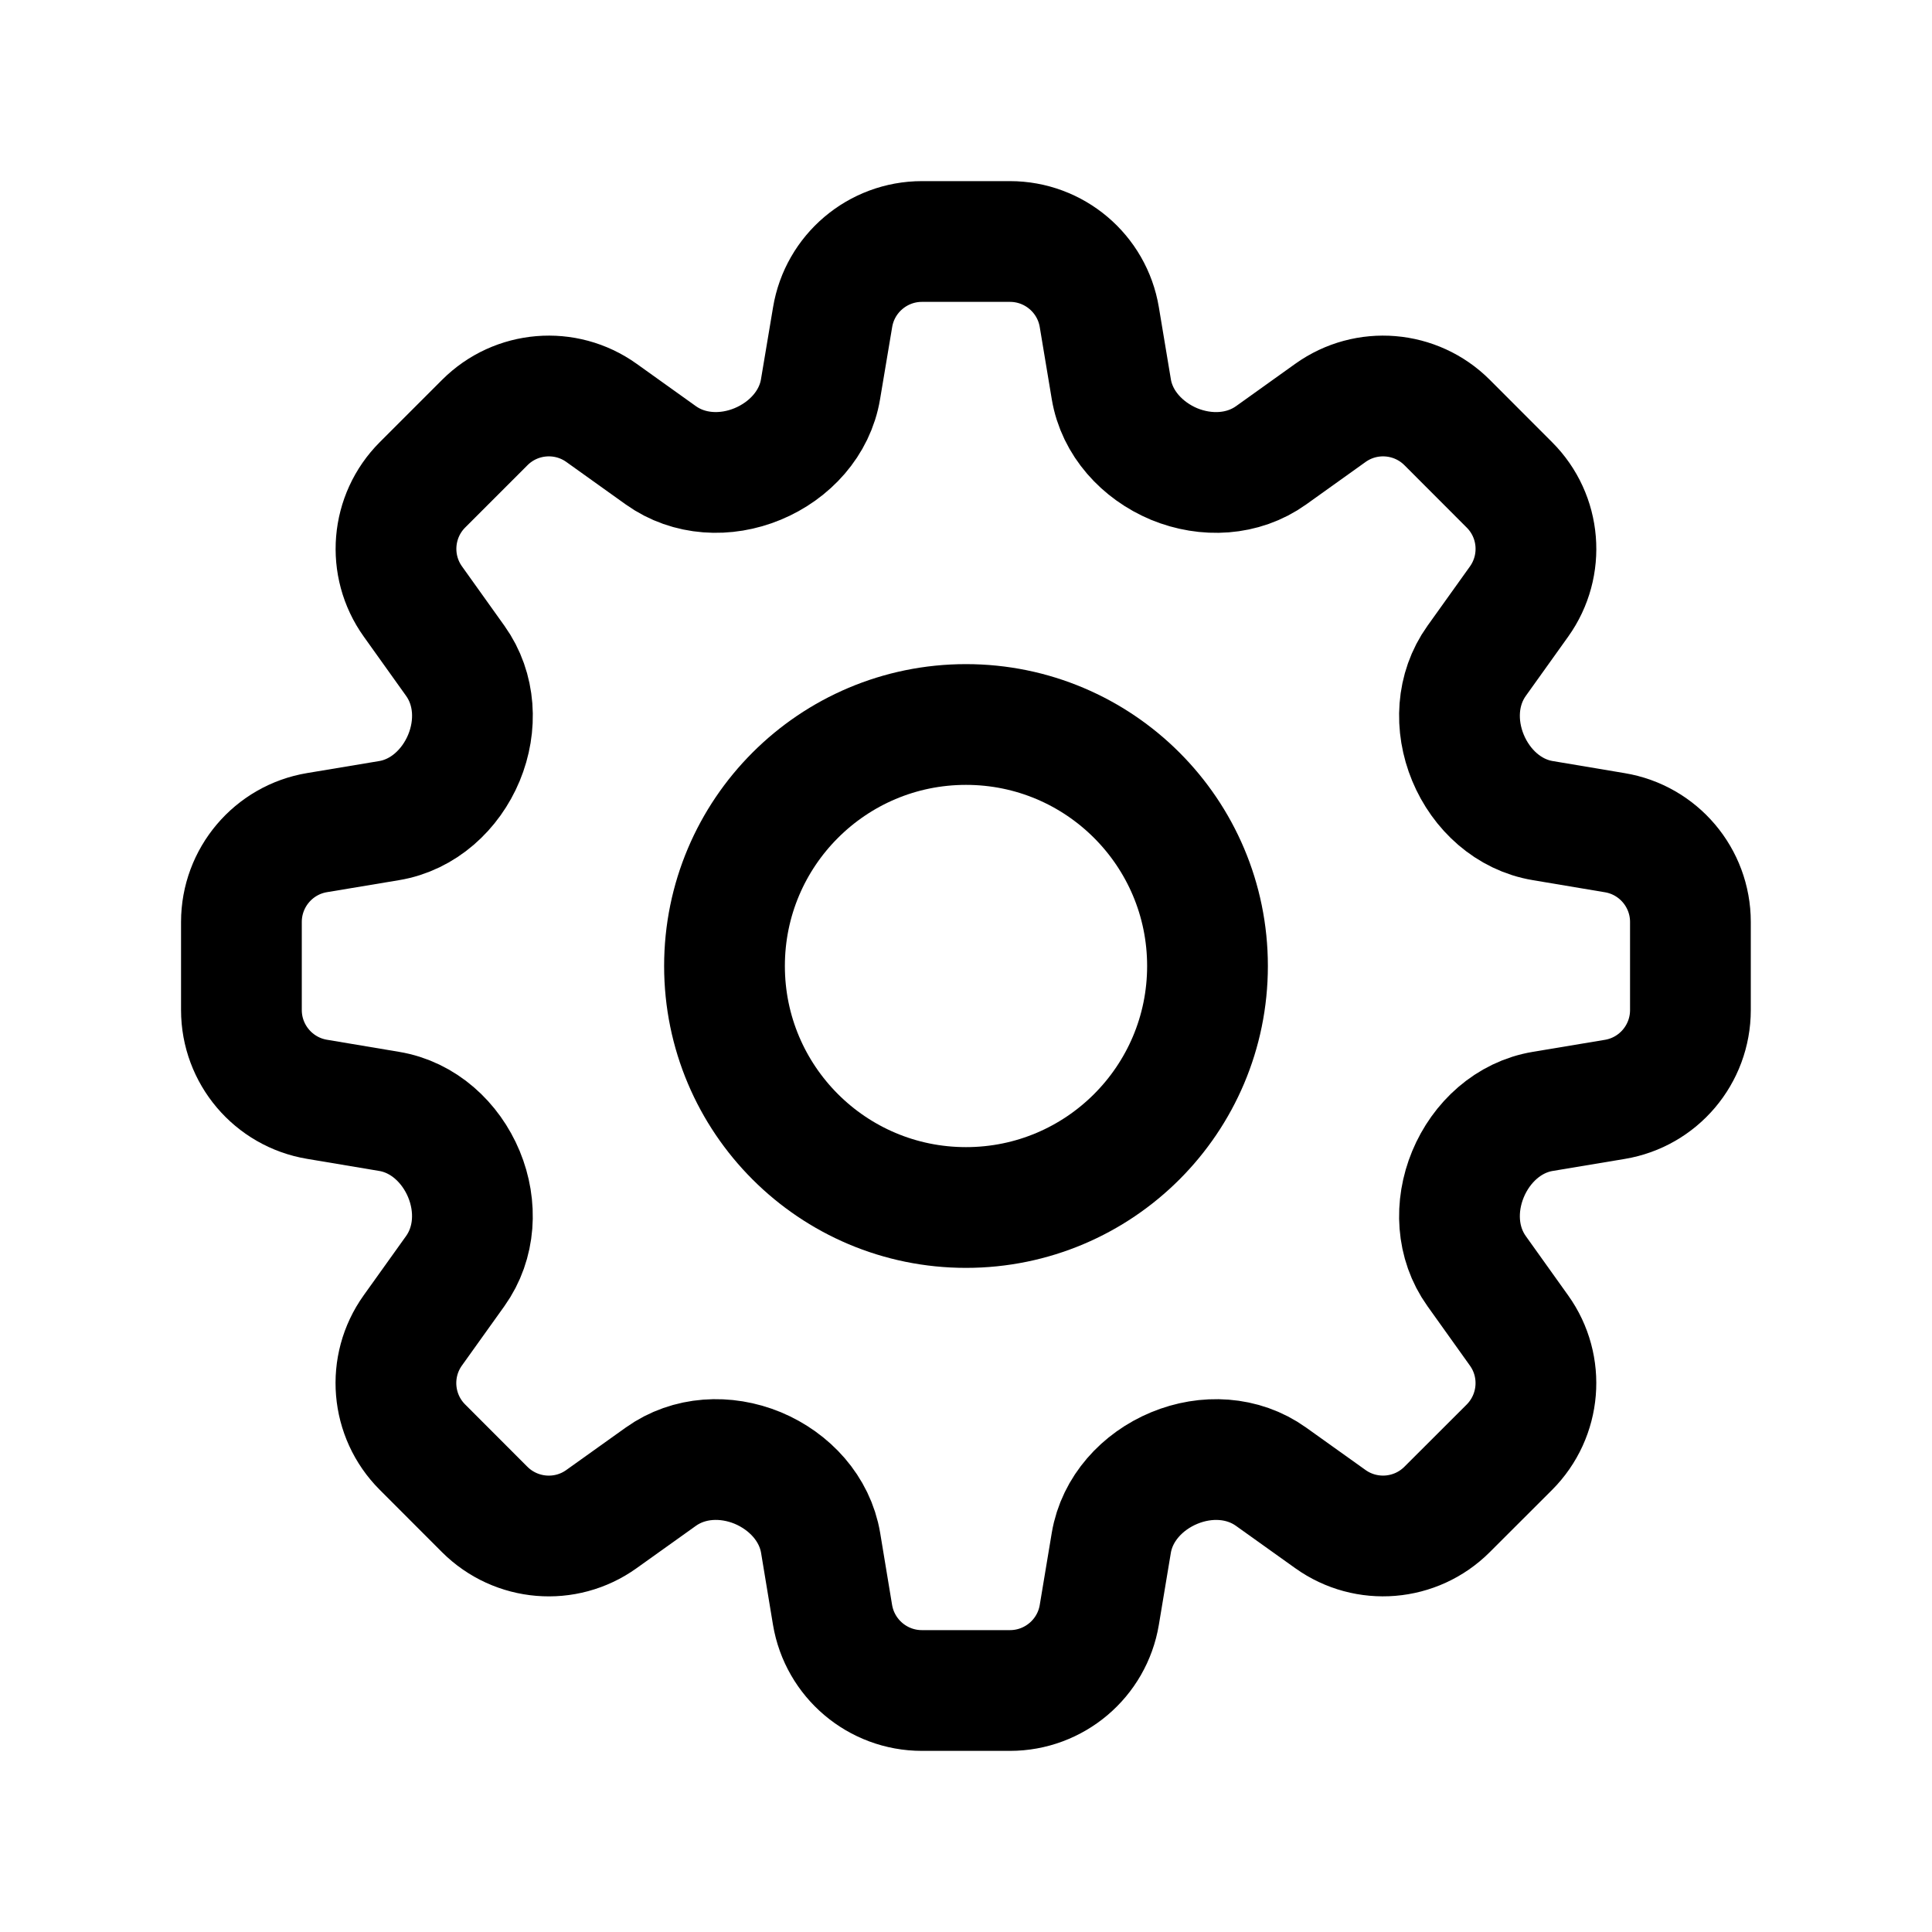
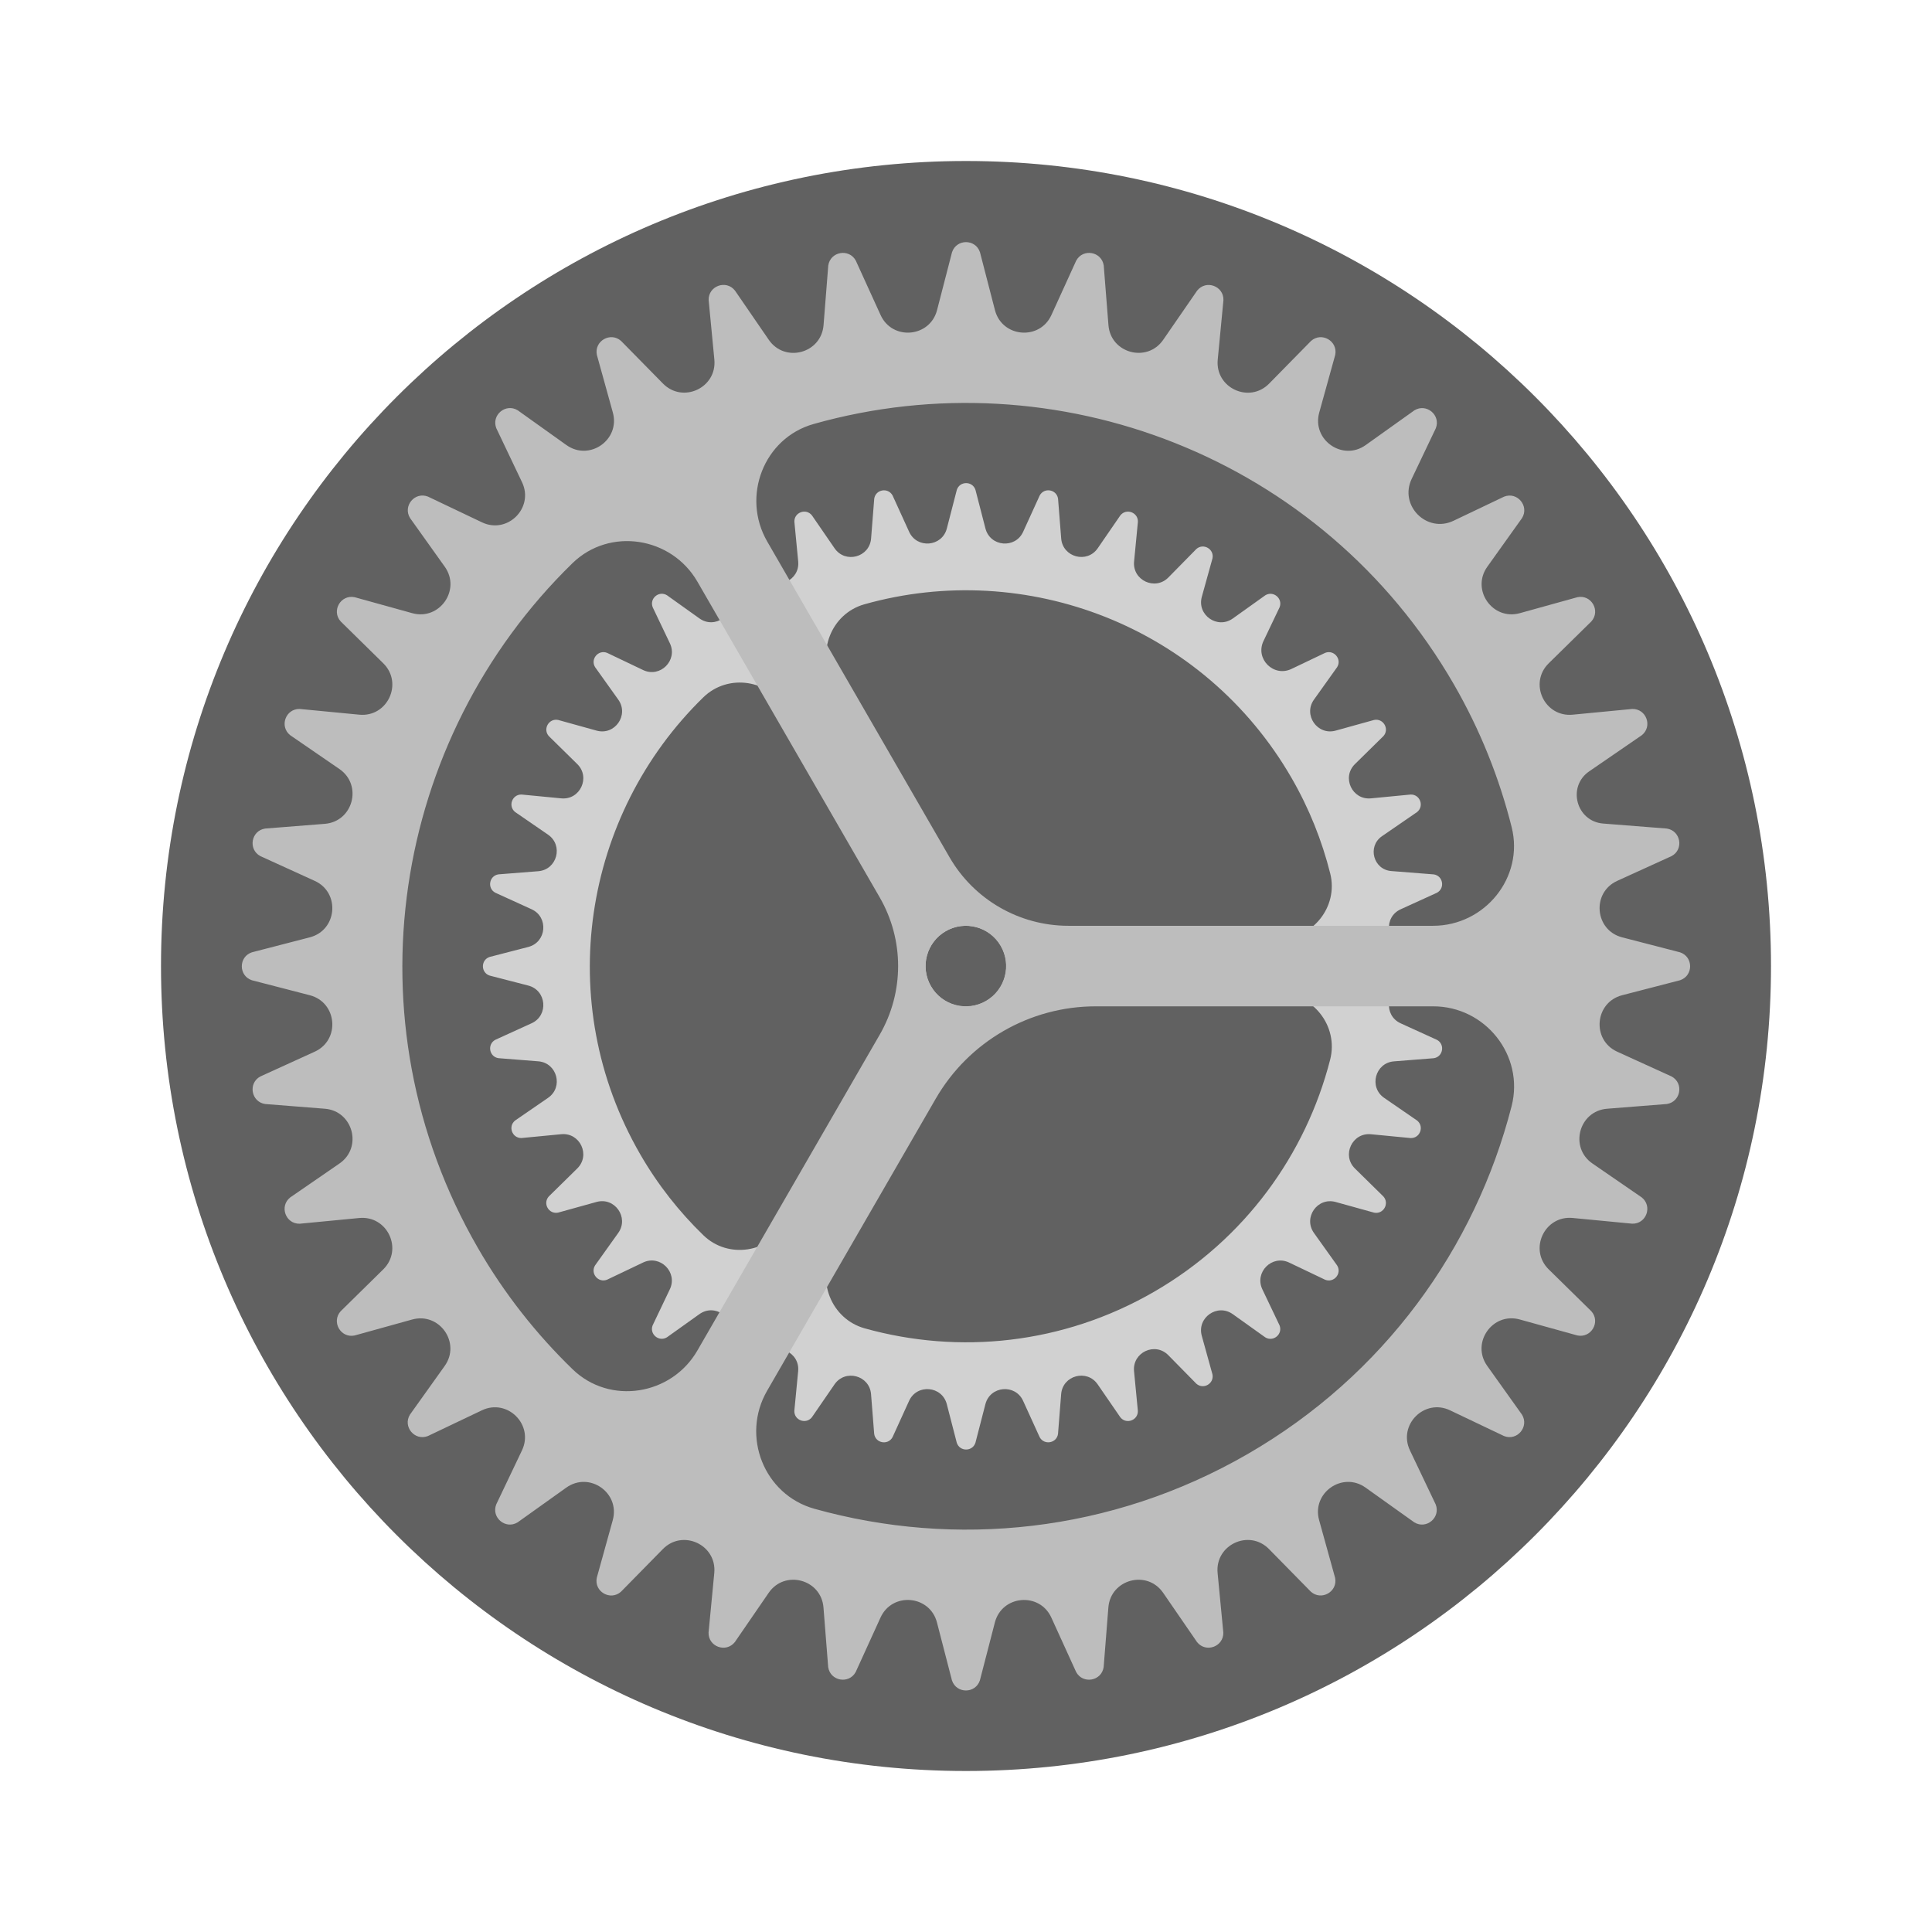
- <svg xmlns="http://www.w3.org/2000/svg" fill="none" viewBox="0 0 24 24" stroke-width="1.5" stroke="currentColor" class="w-6 h-6">
-   <path stroke-linecap="round" stroke-linejoin="round" d="M10.343 3.94c.09-.542.56-.94 1.11-.94h1.093c.55 0 1.02.398 1.11.94l.149.894c.07.424.384.764.78.93.398.164.855.142 1.205-.108l.737-.527a1.125 1.125 0 011.45.12l.773.774c.39.389.44 1.002.12 1.45l-.527.737c-.25.35-.272.806-.107 1.204.165.397.505.71.93.78l.893.15c.543.09.94.56.94 1.109v1.094c0 .55-.397 1.02-.94 1.11l-.893.149c-.425.07-.765.383-.93.78-.165.398-.143.854.107 1.204l.527.738c.32.447.269 1.06-.12 1.45l-.774.773a1.125 1.125 0 01-1.449.12l-.738-.527c-.35-.25-.806-.272-1.203-.107-.397.165-.71.505-.781.929l-.149.894c-.09.542-.56.94-1.11.94h-1.094c-.55 0-1.019-.398-1.11-.94l-.148-.894c-.071-.424-.384-.764-.781-.93-.398-.164-.854-.142-1.204.108l-.738.527c-.447.32-1.06.269-1.45-.12l-.773-.774a1.125 1.125 0 01-.12-1.45l.527-.737c.25-.35.273-.806.108-1.204-.165-.397-.505-.71-.93-.78l-.894-.15c-.542-.09-.94-.56-.94-1.109v-1.094c0-.55.398-1.02.94-1.11l.894-.149c.424-.07.765-.383.93-.78.165-.398.143-.854-.107-1.204l-.527-.738a1.125 1.125 0 01.12-1.45l.773-.773a1.125 1.125 0 011.45-.12l.737.527c.35.25.807.272 1.204.107.397-.165.71-.505.78-.929l.15-.894z" />
-   <path stroke-linecap="round" stroke-linejoin="round" d="M15 12a3 3 0 11-6 0 3 3 0 016 0z" />
+ <svg xmlns="http://www.w3.org/2000/svg" viewBox="0 0 48 48" width="96px" height="96px">
+   <circle cx="24" cy="24" r="20" fill="#616161" />
+   <path fill="#d1d1d1" d="M34.139,17.887l-0.955,0.265c-0.453,0.126-0.812-0.388-0.539-0.77l0.576-0.807 c0.123-0.2-0.08-0.441-0.298-0.355l-0.838,0.4c-0.443,0.211-0.906-0.251-0.694-0.694l0.4-0.838 c0.086-0.218-0.155-0.421-0.355-0.298l-0.807,0.576c-0.383,0.273-0.896-0.086-0.77-0.539l0.265-0.955 c0.047-0.23-0.226-0.387-0.401-0.232l-0.695,0.707c-0.329,0.335-0.897,0.07-0.852-0.397l0.095-0.987 c0.006-0.235-0.29-0.342-0.436-0.159l-0.562,0.817c-0.266,0.387-0.871,0.225-0.908-0.243l-0.078-0.988 c-0.034-0.232-0.345-0.287-0.456-0.08l-0.411,0.902c-0.195,0.428-0.819,0.373-0.937-0.082l-0.248-0.96 c-0.074-0.223-0.389-0.223-0.463,0l-0.248,0.96c-0.118,0.455-0.742,0.51-0.937,0.082l-0.411-0.902 c-0.112-0.206-0.422-0.152-0.456,0.08l-0.078,0.988c-0.037,0.469-0.642,0.631-0.908,0.243l-0.562-0.817 c-0.146-0.184-0.442-0.076-0.436,0.158l0.095,0.987c0.045,0.468-0.523,0.733-0.852,0.397l-0.695-0.707 c-0.176-0.156-0.448,0.002-0.401,0.232l0.265,0.955c0.126,0.453-0.388,0.812-0.77,0.539l-0.807-0.576 c-0.2-0.123-0.441,0.08-0.355,0.298l0.427,0.895c0.202,0.424-0.241,0.867-0.665,0.665l-0.895-0.427 c-0.218-0.086-0.421,0.155-0.298,0.355l0.576,0.807c0.273,0.383-0.086,0.896-0.539,0.77l-0.955-0.265 c-0.23-0.047-0.387,0.226-0.232,0.401l0.707,0.695c0.335,0.329,0.07,0.897-0.397,0.852l-0.987-0.095 c-0.235-0.006-0.342,0.29-0.159,0.435l0.817,0.562c0.387,0.266,0.225,0.871-0.243,0.908l-0.988,0.078 c-0.232,0.034-0.287,0.345-0.08,0.456l0.902,0.411c0.428,0.195,0.373,0.819-0.082,0.937l-0.96,0.248 c-0.223,0.074-0.223,0.389,0,0.463l0.96,0.248c0.455,0.118,0.51,0.742,0.082,0.937l-0.902,0.411 c-0.206,0.112-0.152,0.422,0.08,0.456l0.988,0.078c0.469,0.037,0.631,0.642,0.243,0.908l-0.817,0.562 c-0.184,0.146-0.076,0.442,0.158,0.436l0.987-0.095c0.468-0.045,0.733,0.523,0.397,0.852l-0.707,0.695 c-0.156,0.176,0.002,0.448,0.232,0.401l0.955-0.265c0.453-0.126,0.812,0.388,0.539,0.77l-0.576,0.807 c-0.123,0.2,0.08,0.441,0.298,0.355l0.895-0.427c0.424-0.202,0.867,0.241,0.665,0.665l-0.427,0.895 c-0.086,0.218,0.155,0.421,0.355,0.298l0.807-0.576c0.383-0.273,0.896,0.086,0.77,0.539l-0.265,0.956 c-0.047,0.23,0.226,0.387,0.401,0.232l0.695-0.707c0.329-0.335,0.897-0.07,0.852,0.397l-0.095,0.987 c-0.006,0.235,0.29,0.342,0.436,0.159l0.562-0.817c0.266-0.387,0.871-0.225,0.908,0.243l0.078,0.988 c0.034,0.232,0.345,0.287,0.456,0.08l0.411-0.902c0.195-0.428,0.819-0.373,0.937,0.082l0.248,0.96 c0.074,0.223,0.389,0.223,0.463,0l0.248-0.96c0.118-0.455,0.742-0.51,0.937-0.082l0.411,0.902c0.112,0.206,0.422,0.152,0.456-0.08 l0.078-0.988c0.037-0.469,0.642-0.631,0.908-0.243l0.562,0.817c0.146,0.184,0.442,0.076,0.436-0.158l-0.095-0.987 c-0.045-0.468,0.523-0.733,0.852-0.397l0.695,0.707c0.176,0.156,0.448-0.002,0.401-0.232l-0.265-0.956 c-0.126-0.453,0.388-0.812,0.77-0.539l0.807,0.576c0.2,0.123,0.441-0.08,0.355-0.298l-0.427-0.895 c-0.202-0.424,0.241-0.867,0.665-0.665l0.895,0.427c0.218,0.086,0.421-0.155,0.298-0.355l-0.576-0.807 c-0.273-0.383,0.086-0.896,0.539-0.77l0.955,0.265c0.23,0.047,0.387-0.226,0.232-0.401l-0.707-0.695 c-0.335-0.329-0.07-0.897,0.397-0.852l0.987,0.095c0.235,0.006,0.342-0.29,0.159-0.436l-0.817-0.562 c-0.387-0.266-0.225-0.871,0.243-0.908l0.988-0.078c0.232-0.034,0.287-0.345,0.08-0.456l-0.902-0.411 c-0.428-0.195-0.373-0.819,0.082-0.937l0.96-0.248c0.223-0.074,0.223-0.389,0-0.463l-0.96-0.248 c-0.455-0.118-0.51-0.742-0.082-0.937l0.902-0.411c0.206-0.112,0.152-0.422-0.08-0.456l-1.054-0.083 c-0.447-0.035-0.601-0.612-0.232-0.866l0.871-0.599c0.184-0.146,0.076-0.442-0.158-0.436l-0.987,0.095 c-0.468,0.045-0.733-0.523-0.397-0.852l0.707-0.695C34.527,18.113,34.369,17.84,34.139,17.887z M23.496,23.135 c0.48-0.277,1.093-0.113,1.37,0.367c0.277,0.48,0.113,1.093-0.367,1.37c-0.48,0.277-1.093,0.113-1.37-0.367 C22.852,24.025,23.016,23.412,23.496,23.135z M17.477,30.691c-0.601-0.582-1.133-1.254-1.572-2.015 c-2.181-3.778-1.418-8.441,1.57-11.352c0.616-0.6,1.642-0.438,2.073,0.307l3.022,5.234c0.407,0.705,0.407,1.573,0,2.277 l-3.024,5.237C19.116,31.123,18.094,31.288,17.477,30.691z M33.047,26.328c-0.603,2.348-2.113,4.46-4.378,5.768 c-2.265,1.308-4.849,1.559-7.184,0.907c-0.835-0.233-1.218-1.204-0.785-1.955l2.797-4.845c0.547-0.948,1.559-1.532,2.653-1.532 l5.595,0C32.613,24.671,33.263,25.488,33.047,26.328z M33.049,21.701c0.209,0.833-0.445,1.635-1.304,1.635l-6.047,0 c-0.814,0-1.565-0.434-1.972-1.139l-3.022-5.234c-0.43-0.745-0.058-1.715,0.77-1.949c4.015-1.132,8.435,0.538,10.616,4.317 C32.529,20.092,32.845,20.889,33.049,21.701z" />
+   <path fill="#bdbdbd" d="M39.191,14.837l-1.431,0.397c-0.679,0.188-1.217-0.581-0.808-1.154l0.863-1.209 c0.184-0.3-0.119-0.661-0.446-0.532l-1.256,0.599c-0.664,0.317-1.357-0.377-1.04-1.041l0.599-1.256 c0.129-0.327-0.232-0.63-0.532-0.446l-1.21,0.863c-0.573,0.409-1.342-0.13-1.154-0.808l0.397-1.432 c0.07-0.345-0.338-0.581-0.601-0.347l-1.041,1.06c-0.494,0.502-1.344,0.106-1.277-0.595l0.142-1.479 c0.01-0.352-0.434-0.513-0.653-0.237L28.9,8.442c-0.399,0.58-1.306,0.337-1.361-0.365l-0.117-1.481 c-0.052-0.348-0.516-0.43-0.684-0.121l-0.616,1.352c-0.292,0.641-1.227,0.559-1.403-0.123l-0.372-1.438 c-0.111-0.334-0.583-0.334-0.694,0l-0.372,1.438c-0.176,0.682-1.111,0.764-1.403,0.123l-0.616-1.352 c-0.167-0.309-0.632-0.227-0.684,0.121l-0.117,1.481C20.405,8.78,19.499,9.023,19.1,8.442l-0.841-1.224 c-0.219-0.276-0.662-0.114-0.653,0.237l0.142,1.479c0.067,0.701-0.783,1.098-1.277,0.595L15.43,8.47 c-0.263-0.233-0.672,0.003-0.601,0.347l0.397,1.432c0.188,0.678-0.581,1.217-1.154,0.808l-1.209-0.863 c-0.3-0.184-0.661,0.119-0.532,0.446l0.639,1.341c0.303,0.636-0.361,1.299-0.996,0.996l-1.341-0.639 c-0.327-0.129-0.63,0.232-0.446,0.532l0.863,1.21c0.409,0.573-0.13,1.342-0.808,1.154l-1.432-0.397 c-0.345-0.07-0.581,0.338-0.347,0.601l1.059,1.041c0.502,0.494,0.106,1.344-0.595,1.277l-1.479-0.142 c-0.352-0.01-0.513,0.434-0.238,0.652l1.224,0.841c0.58,0.399,0.337,1.306-0.365,1.361l-1.481,0.117 c-0.348,0.052-0.43,0.516-0.121,0.684l1.352,0.616c0.641,0.292,0.559,1.227-0.123,1.403l-1.438,0.372 c-0.334,0.111-0.334,0.583,0,0.694l1.438,0.372c0.682,0.176,0.764,1.111,0.123,1.403l-1.352,0.616 c-0.309,0.167-0.227,0.632,0.121,0.684l1.481,0.117c0.702,0.055,0.945,0.962,0.365,1.361L7.21,29.75 c-0.276,0.219-0.114,0.662,0.237,0.653l1.479-0.142c0.701-0.067,1.098,0.783,0.595,1.277l-1.059,1.041 c-0.233,0.263,0.003,0.672,0.347,0.601l1.431-0.397c0.679-0.188,1.217,0.581,0.808,1.154l-0.863,1.209 c-0.184,0.3,0.119,0.661,0.446,0.532l1.341-0.639c0.636-0.303,1.299,0.361,0.996,0.996l-0.639,1.341 c-0.129,0.327,0.232,0.63,0.532,0.446l1.209-0.863c0.573-0.409,1.342,0.13,1.154,0.808l-0.397,1.432 c-0.071,0.345,0.338,0.581,0.601,0.347l1.041-1.06c0.494-0.502,1.344-0.106,1.277,0.595l-0.142,1.479 c-0.01,0.352,0.434,0.513,0.653,0.237l0.841-1.224c0.399-0.58,1.306-0.337,1.361,0.365l0.117,1.481 c0.052,0.348,0.516,0.43,0.684,0.121l0.616-1.352c0.292-0.641,1.227-0.559,1.403,0.123l0.372,1.438 c0.111,0.334,0.583,0.334,0.694,0l0.372-1.438c0.176-0.682,1.111-0.763,1.403-0.123l0.616,1.352 c0.168,0.309,0.632,0.227,0.684-0.121l0.117-1.481c0.055-0.702,0.962-0.945,1.361-0.365l0.842,1.224 c0.219,0.276,0.662,0.114,0.653-0.237l-0.142-1.479c-0.067-0.701,0.783-1.098,1.277-0.595l1.041,1.06 c0.263,0.233,0.672-0.003,0.601-0.347l-0.397-1.432c-0.188-0.678,0.581-1.217,1.154-0.808l1.21,0.863 c0.3,0.184,0.661-0.119,0.532-0.446l-0.639-1.341c-0.303-0.636,0.361-1.299,0.996-0.996l1.341,0.639 c0.327,0.129,0.63-0.232,0.446-0.532l-0.863-1.21c-0.409-0.573,0.13-1.342,0.808-1.154l1.432,0.397 c0.345,0.07,0.581-0.338,0.347-0.601l-1.06-1.041c-0.502-0.494-0.105-1.344,0.595-1.277l1.479,0.142 c0.352,0.01,0.513-0.434,0.237-0.653l-1.224-0.842c-0.58-0.399-0.337-1.306,0.365-1.361l1.481-0.117 c0.348-0.052,0.43-0.516,0.121-0.684l-1.352-0.616c-0.641-0.292-0.559-1.227,0.123-1.403l1.438-0.372 c0.334-0.111,0.334-0.583,0-0.694l-1.438-0.372c-0.682-0.176-0.764-1.111-0.123-1.403l1.352-0.616 c0.309-0.167,0.227-0.632-0.121-0.684l-1.579-0.124c-0.669-0.053-0.901-0.917-0.348-1.297l1.306-0.897 c0.276-0.219,0.114-0.662-0.237-0.653l-1.479,0.142c-0.701,0.067-1.098-0.783-0.595-1.277l1.06-1.041 C39.771,15.175,39.536,14.766,39.191,14.837z M23.496,23.135c0.478-0.276,1.09-0.112,1.366,0.366 c0.276,0.478,0.112,1.09-0.366,1.366s-1.09,0.112-1.366-0.366C22.854,24.023,23.018,23.411,23.496,23.135z M14.227,34.02 c-0.9-0.872-1.698-1.879-2.356-3.019c-3.268-5.661-2.125-12.647,2.352-17.009c0.924-0.9,2.461-0.656,3.105,0.461l4.528,7.842 c0.61,1.056,0.61,2.356,0,3.412l-4.53,7.847C16.683,34.668,15.151,34.915,14.227,34.02z M37.555,27.484 c-0.903,3.517-3.165,6.683-6.559,8.642s-7.266,2.336-10.763,1.359c-1.251-0.349-1.825-1.804-1.176-2.929l4.191-7.259 c0.82-1.42,2.335-2.295,3.975-2.295l8.383,0C36.905,25.001,37.878,26.225,37.555,27.484z M37.557,20.551 c0.313,1.247-0.667,2.45-1.953,2.45l-9.06,0c-1.219,0-2.346-0.65-2.955-1.706l-4.528-7.842c-0.645-1.117-0.087-2.57,1.154-2.919 c6.016-1.697,12.637,0.806,15.906,6.468C36.778,18.141,37.252,19.335,37.557,20.551z" />
</svg>
